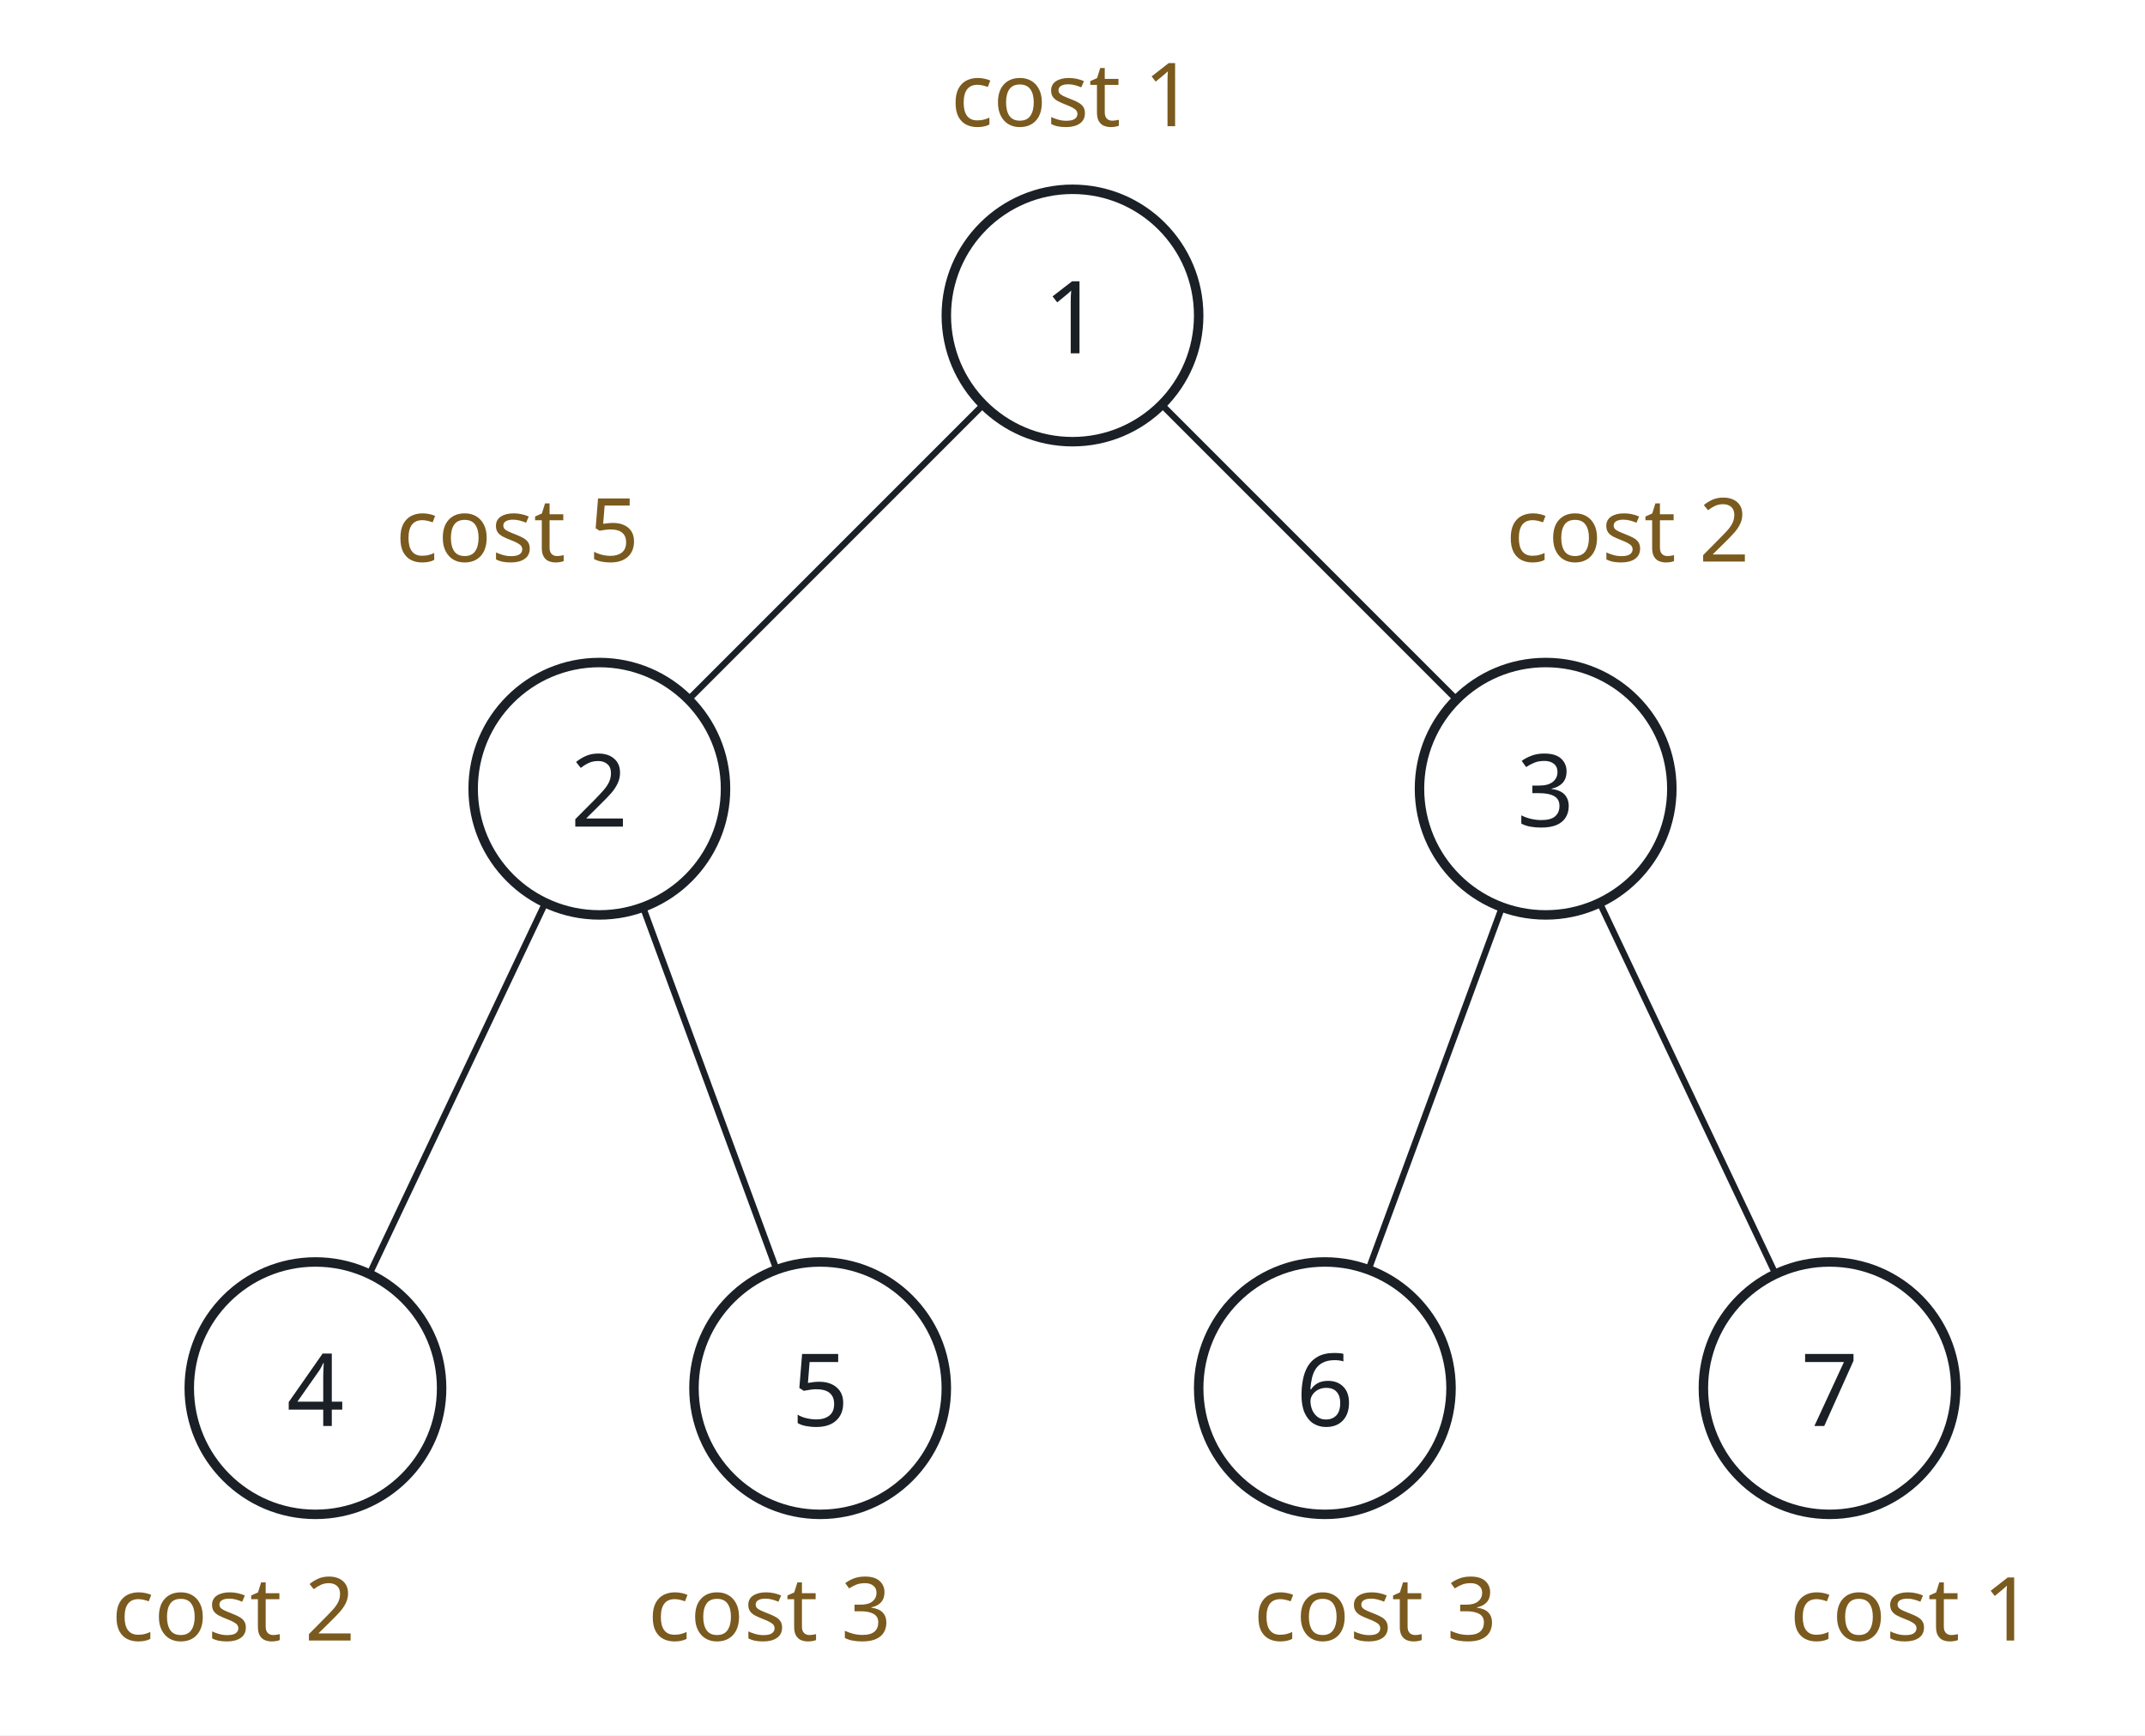
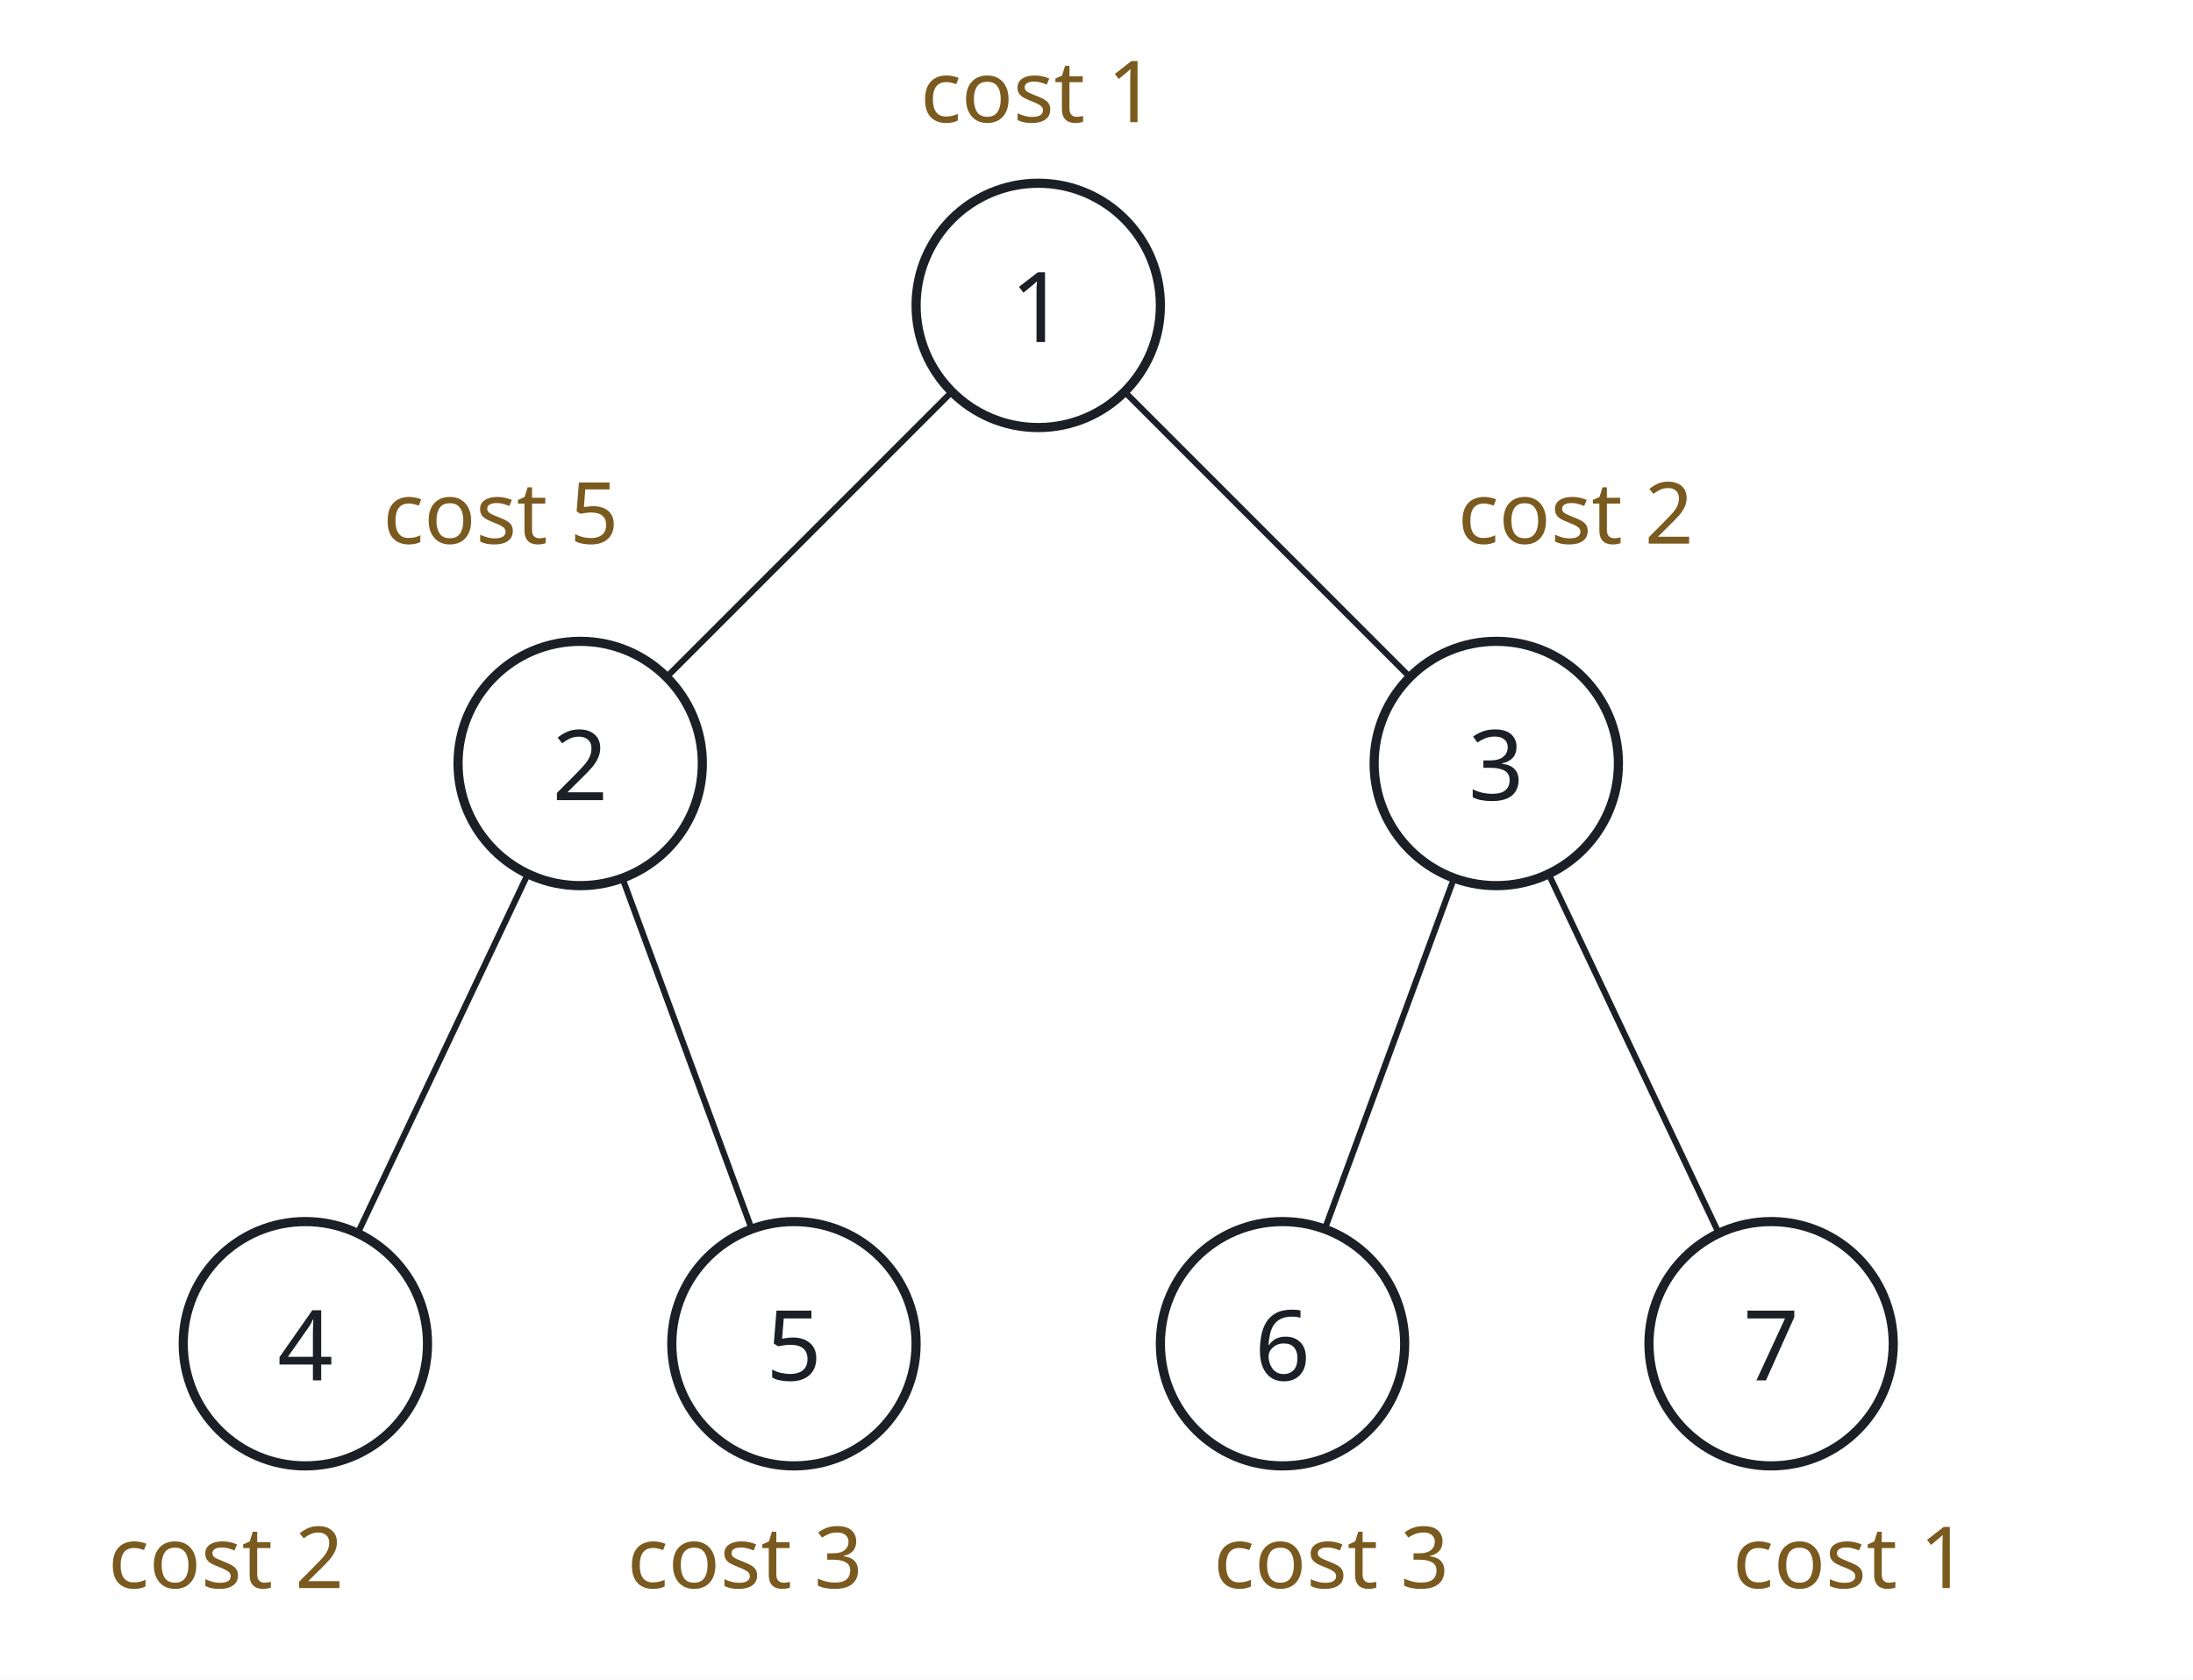
- <svg xmlns="http://www.w3.org/2000/svg" viewBox="0 0 340 275" font-family="IBM Plex Sans, system-ui, sans-serif" font-size="14">
+ <svg xmlns="http://www.w3.org/2000/svg" viewBox="0 0 359.08 275" font-family="IBM Plex Sans, system-ui, sans-serif" font-size="14">
  <rect width="100%" height="100%" fill="#ffffff" />
  <g fill="none" stroke="#1a2026">
    <path d="M170 50L95 125M170 50L245 125M95 125L50 220M95 125L130 220M245 125L210 220M245 125L290 220" />
  </g>
  <g fill="#ffffff" stroke="#1a2026" stroke-width="1.5">
    <circle cx="170" cy="50" r="20" />
    <circle cx="95" cy="125" r="20" />
    <circle cx="245" cy="125" r="20" />
    <circle cx="50" cy="220" r="20" />
    <circle cx="130" cy="220" r="20" />
    <circle cx="210" cy="220" r="20" />
    <circle cx="290" cy="220" r="20" />
  </g>
  <g fill="#1a2026" text-anchor="middle" font-size="16">
    <text x="170" y="56">1</text>
    <text x="95" y="131">2</text>
    <text x="245" y="131">3</text>
    <text x="50" y="226">4</text>
    <text x="130" y="226">5</text>
    <text x="210" y="226">6</text>
    <text x="290" y="226">7</text>
  </g>
  <g fill="#7a5a1e" text-anchor="middle">
    <text x="170" y="20">cost 1</text>
    <text x="82" y="89">cost 5</text>
    <text x="258" y="89">cost 2</text>
    <text x="37" y="260">cost 2</text>
    <text x="122" y="260">cost 3</text>
    <text x="218" y="260">cost 3</text>
    <text x="303" y="260">cost 1</text>
  </g>
</svg>
